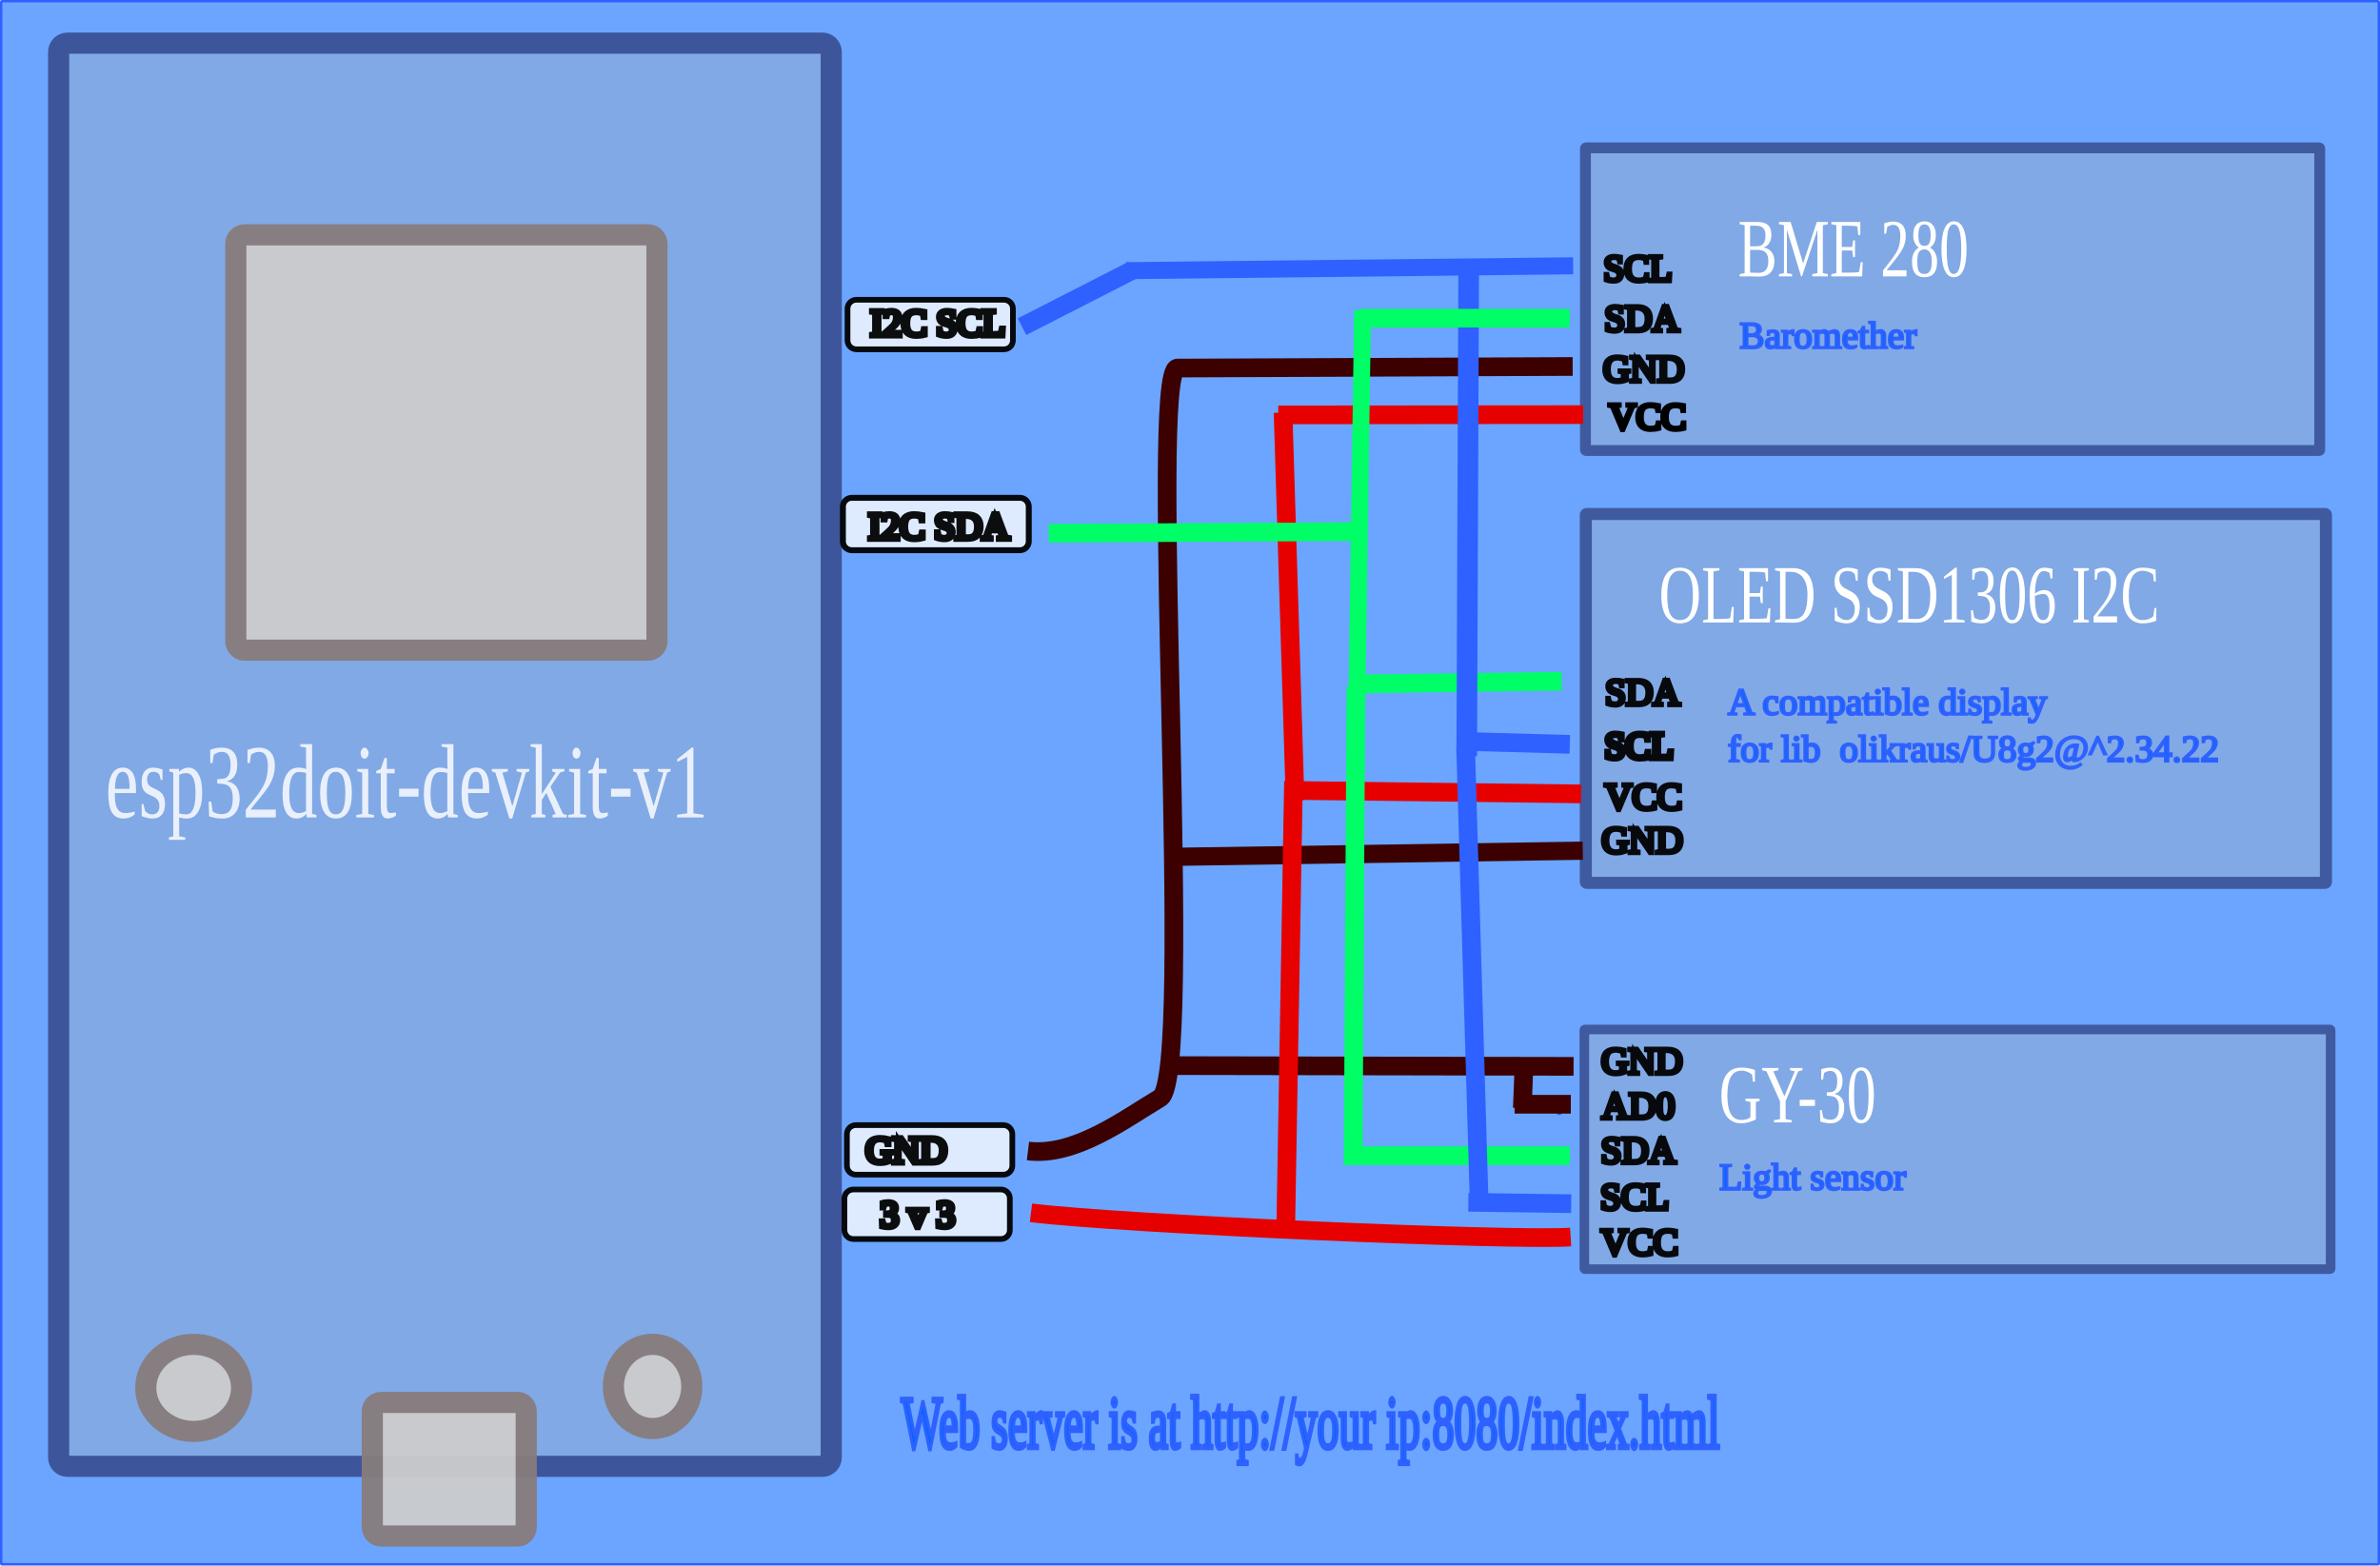
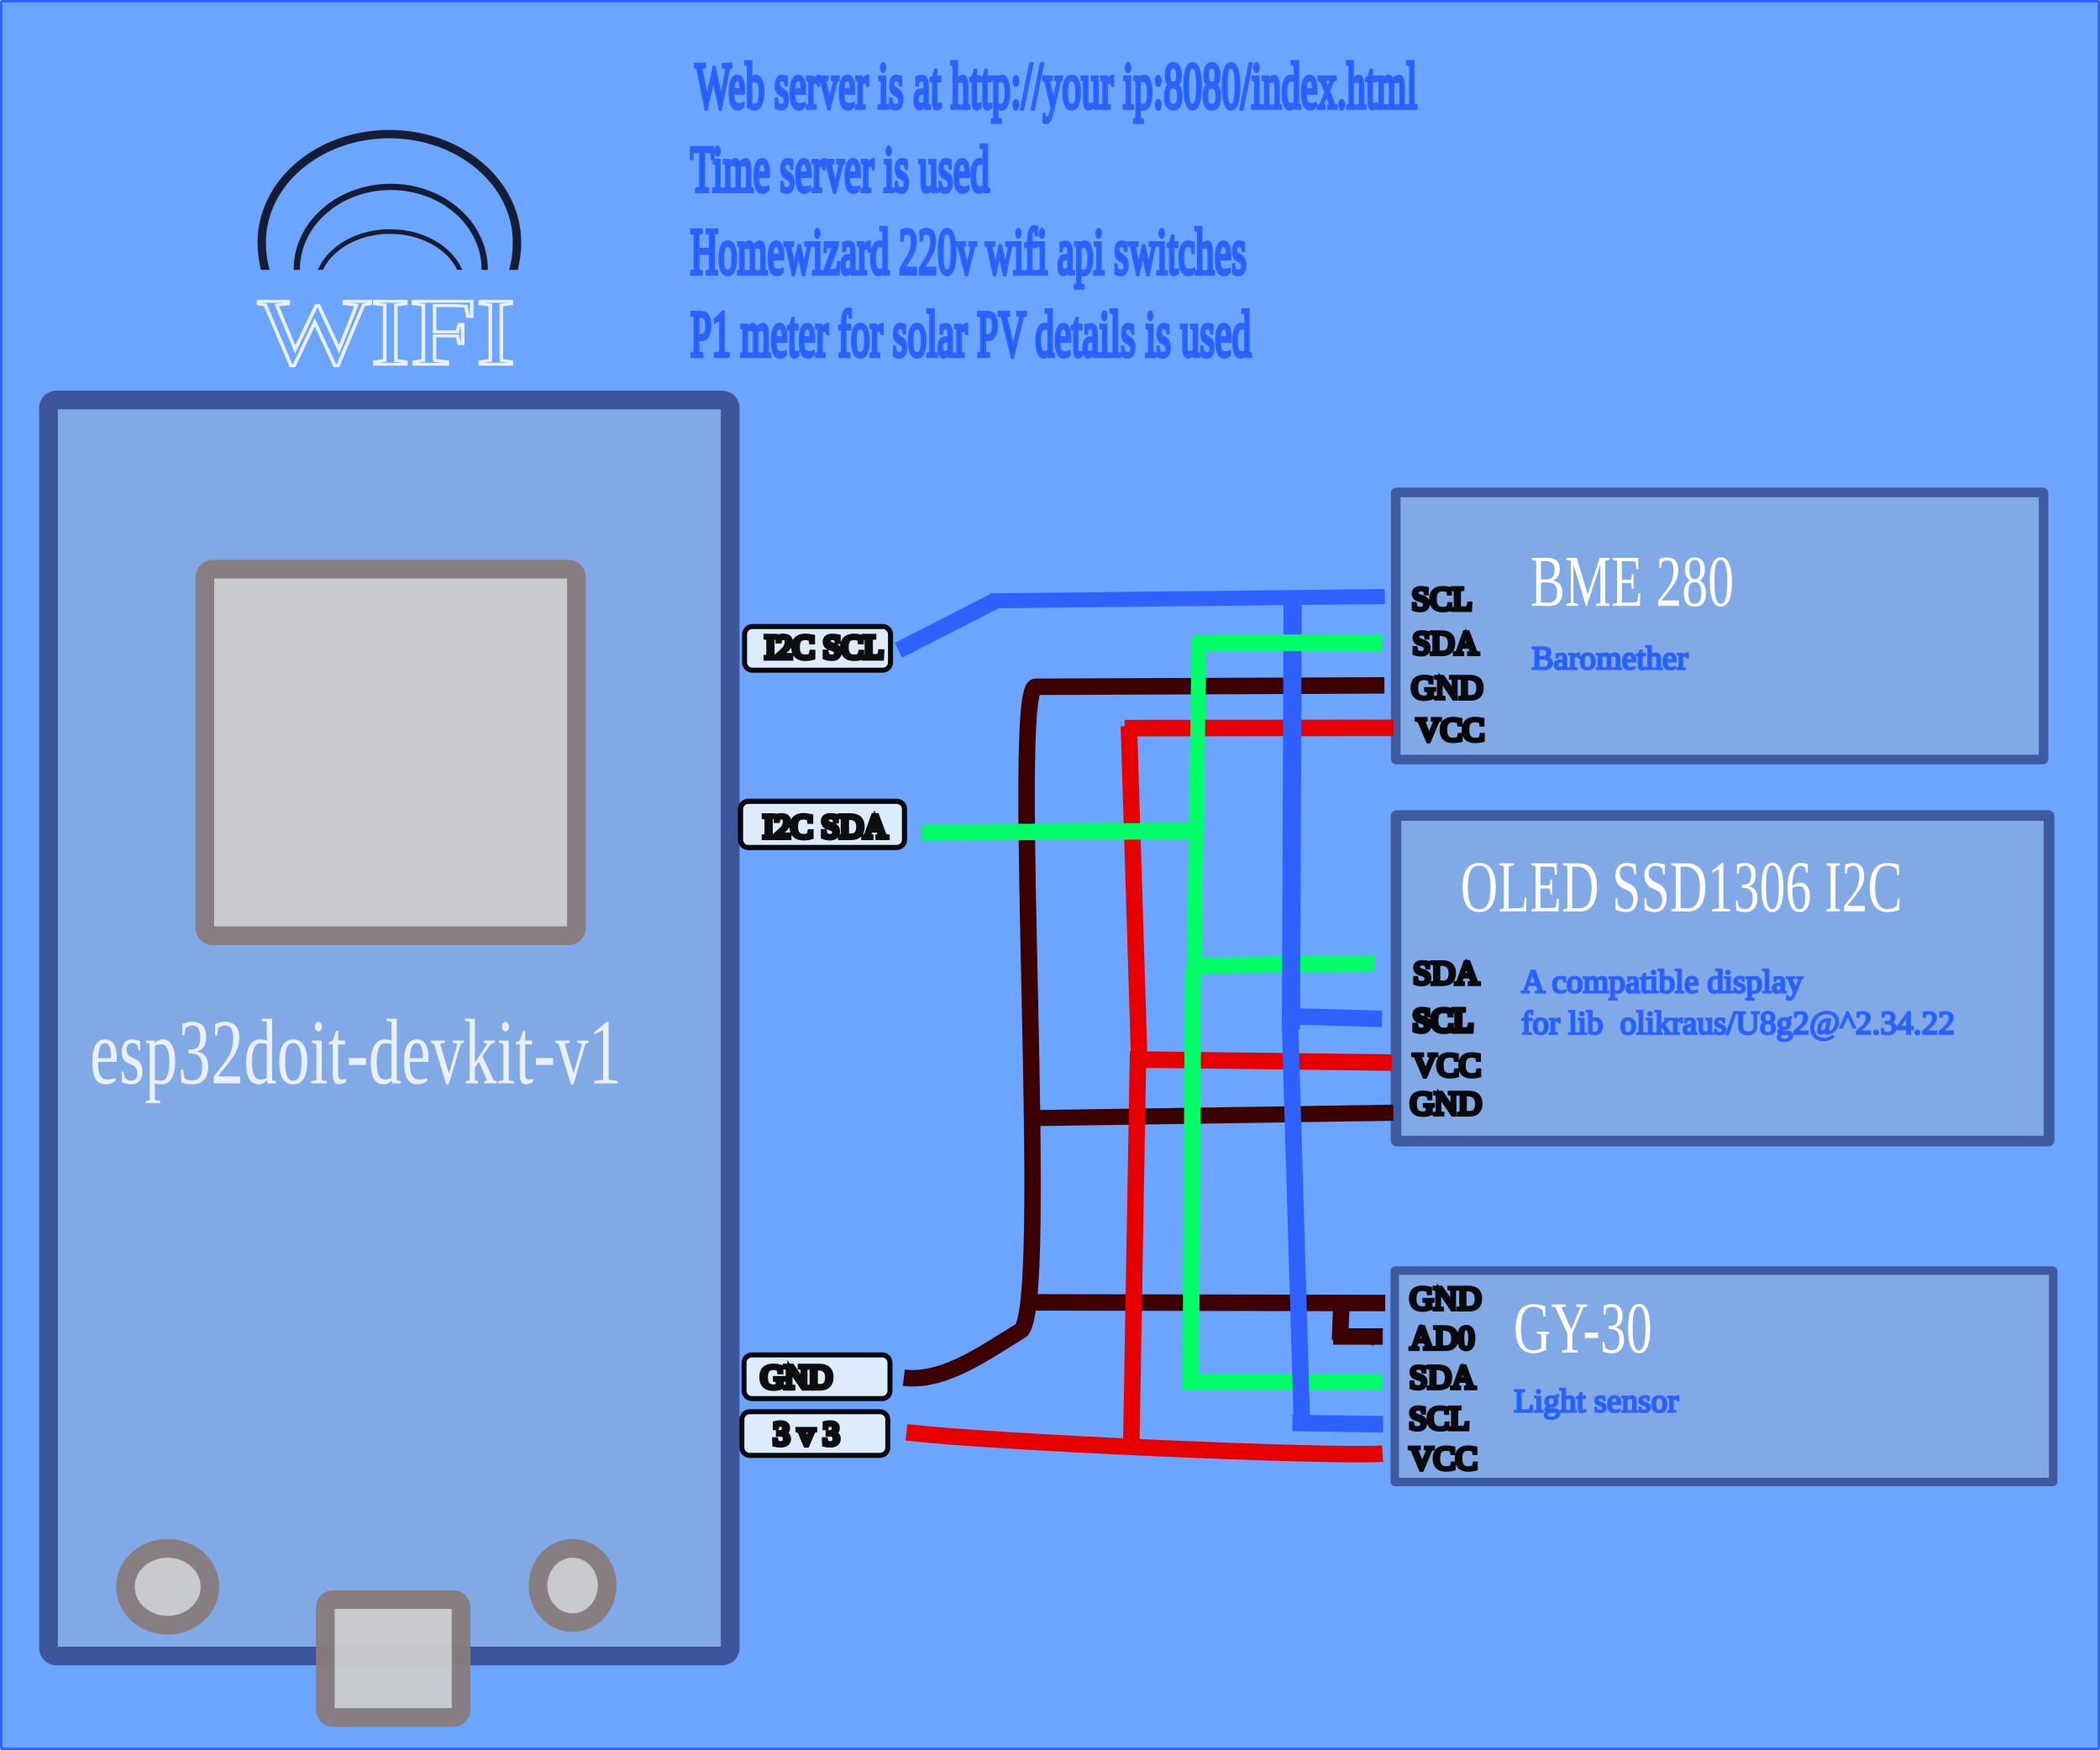
- <svg xmlns="http://www.w3.org/2000/svg" width="201.271mm" height="132.392mm" viewBox="0 0 201.271 132.392" version="1.1" id="svg1" xml:space="preserve">
+ <svg xmlns="http://www.w3.org/2000/svg" width="201.271mm" height="167.696mm" viewBox="0 0 201.271 167.696" version="1.1" id="svg1" xml:space="preserve">
  <defs id="defs1" />
-   <g id="layer1" transform="translate(-2.451069,-2.219154)">
-     <g id="g51">
-       <rect style="opacity:1;fill:#6ba5ff;fill-opacity:1;stroke:#2e61ff;stroke-width:0.2;stroke-dasharray:none;stroke-opacity:1" id="rect51" width="201.071" height="132.192" x="2.551" y="2.319" ry="0.051" />
-       <rect style="opacity:0.943;fill:#87aade;fill-opacity:0.828;stroke:#3d569b;stroke-width:0.811;stroke-dasharray:none;stroke-opacity:1" id="rect13" width="63.111" height="20.264" x="136.436" y="89.285" ry="0.041" />
-       <rect style="opacity:0.943;fill:#87aade;fill-opacity:0.828;stroke:#3a5295;stroke-width:1.79;stroke-opacity:1" id="rect1" width="65.337" height="120.357" x="7.409" y="5.868" ry="0.749" />
-       <rect style="opacity:0.943;fill:#cccccc;stroke:#877c7c;stroke-width:1.79;stroke-opacity:1" id="rect2" width="35.616" height="35.125" x="22.392" y="22.079" ry="0.749" />
-       <rect style="opacity:0.943;fill:#cccccc;stroke:#877c7c;stroke-width:1.79;stroke-opacity:1" id="rect3" width="13.018" height="11.299" x="33.936" y="120.821" ry="0.749" />
-       <ellipse style="opacity:0.943;fill:#cccccc;stroke:#877c7c;stroke-width:1.79;stroke-opacity:1" id="path3" cx="18.83" cy="119.593" rx="4.053" ry="3.684" />
-       <ellipse style="opacity:0.943;fill:#cccccc;stroke:#877c7c;stroke-width:1.79;stroke-opacity:1" id="path4" cx="57.639" cy="119.47" rx="3.316" ry="3.562" />
-       <rect style="opacity:0.943;fill:#ffffff;fill-opacity:0.828;stroke:#000000;stroke-width:0.481;stroke-dasharray:none;stroke-opacity:1" id="rect9" width="13.988" height="4.188" x="74.072" y="97.371" ry="0.753" />
-       <rect style="opacity:0.943;fill:#ffffff;fill-opacity:0.828;stroke:#000000;stroke-width:0.481;stroke-dasharray:none;stroke-opacity:1" id="rect9-0" width="13.988" height="4.188" x="74.123" y="27.571" ry="0.753" />
-       <rect style="opacity:0.943;fill:#ffffff;fill-opacity:0.828;stroke:#000000;stroke-width:0.481;stroke-dasharray:none;stroke-opacity:1" id="rect9-1" width="13.988" height="4.188" x="73.863" y="102.814" ry="0.753" />
-       <rect style="opacity:0.943;fill:#ffffff;fill-opacity:0.828;stroke:#000000;stroke-width:0.5;stroke-dasharray:none;stroke-opacity:1" id="rect8" width="15.718" height="4.429" x="73.734" y="44.32" ry="0.749" />
-       <text xml:space="preserve" style="font-size:3.175px;text-align:start;writing-mode:lr-tb;direction:ltr;text-anchor:start;opacity:0.943;fill:#ffffff;fill-opacity:0.828;stroke:#000000;stroke-width:0.5;stroke-dasharray:none;stroke-opacity:1" x="75.905" y="47.794" id="text10">
-         <tspan id="tspan10" style="stroke-width:0.5" x="75.905" y="47.794">I2C SDA</tspan>
-       </text>
-       <text xml:space="preserve" style="font-size:3.175px;text-align:start;writing-mode:lr-tb;direction:ltr;text-anchor:start;opacity:0.943;fill:#ffffff;fill-opacity:0.828;stroke:#000000;stroke-width:0.4;stroke-dasharray:none;stroke-opacity:1" x="137.915" y="96.802" id="text10-8">
-         <tspan style="stroke-width:0.4;stroke-dasharray:none" x="137.915" y="96.802" id="tspan19">AD0</tspan>
-         <tspan style="stroke-width:0.4;stroke-dasharray:none" x="137.915" y="100.771" id="tspan41" />
-       </text>
-       <text xml:space="preserve" style="font-size:3.175px;text-align:start;writing-mode:lr-tb;direction:ltr;text-anchor:start;opacity:0.943;fill:#ffffff;fill-opacity:0.828;stroke:#000000;stroke-width:0.4;stroke-dasharray:none;stroke-opacity:1" x="137.829" y="100.566" id="text10-8-4">
-         <tspan style="stroke-width:0.4;stroke-dasharray:none" x="137.829" y="100.566" id="tspan19-3">SDA</tspan>
-       </text>
-       <text xml:space="preserve" style="font-size:3.175px;text-align:start;writing-mode:lr-tb;direction:ltr;text-anchor:start;opacity:0.943;fill:#ffffff;fill-opacity:0.828;stroke:#000000;stroke-width:0.4;stroke-dasharray:none;stroke-opacity:1" x="137.783" y="104.495" id="text10-8-4-2">
-         <tspan style="stroke-width:0.4;stroke-dasharray:none" x="137.783" y="104.495" id="tspan19-3-7">SCL</tspan>
-         <tspan style="stroke-width:0.4;stroke-dasharray:none" x="137.783" y="108.464" id="tspan20" />
-       </text>
-       <text xml:space="preserve" style="font-size:3.175px;text-align:start;writing-mode:lr-tb;direction:ltr;text-anchor:start;opacity:0.943;fill:#ffffff;fill-opacity:0.828;stroke:#000000;stroke-width:0.4;stroke-dasharray:none;stroke-opacity:1" x="137.852" y="108.334" id="text10-8-4-2-9">
-         <tspan style="stroke-width:0.4;stroke-dasharray:none" x="137.852" y="108.334" id="tspan20-6">VCC</tspan>
-       </text>
-       <text xml:space="preserve" style="font-size:3.175px;text-align:start;writing-mode:lr-tb;direction:ltr;text-anchor:start;opacity:0.943;fill:#ffffff;fill-opacity:0.828;stroke:#000000;stroke-width:0.5;stroke-dasharray:none;stroke-opacity:1" x="76.863" y="105.979" id="text10-1">
-         <tspan style="stroke-width:0.5" x="76.863" y="105.979" id="tspan17">3 v 3</tspan>
-       </text>
-       <text xml:space="preserve" style="font-size:3.175px;text-align:start;writing-mode:lr-tb;direction:ltr;text-anchor:start;opacity:0.943;fill:#ffffff;fill-opacity:0.828;stroke:#000000;stroke-width:0.5;stroke-dasharray:none;stroke-opacity:1" x="76.079" y="30.599" id="text12">
-         <tspan id="tspan12" style="stroke-width:0.5" x="76.079" y="30.599">I2C SCL</tspan>
-       </text>
-       <text xml:space="preserve" style="font-size:7.516px;text-align:start;writing-mode:lr-tb;direction:ltr;text-anchor:start;opacity:1;fill:#ffffff;fill-opacity:0.828;stroke:none;stroke-width:0.583;stroke-dasharray:none;stroke-opacity:1" x="13.492" y="60.07" id="text13" transform="scale(0.8419204,1.187761)">
-         <tspan id="tspan13" style="stroke:none;stroke-width:0.583;stroke-dasharray:none" x="13.492" y="60.07">esp32doit-devkit-v1</tspan>
-       </text>
-       <rect style="opacity:0.943;fill:#87aade;fill-opacity:0.828;stroke:#3d569b;stroke-width:1.021;stroke-dasharray:none;stroke-opacity:1" id="rect14" width="62.592" height="31.195" x="136.559" y="45.687" ry="0.062" />
-       <rect style="opacity:0.943;fill:#87aade;fill-opacity:0.828;stroke:#3d569b;stroke-width:0.921;stroke-dasharray:none;stroke-opacity:1" id="rect14-5" width="62.095" height="25.595" x="136.529" y="14.723" ry="0.051" />
-       <text xml:space="preserve" style="font-size:3.175px;text-align:start;writing-mode:lr-tb;direction:ltr;text-anchor:start;opacity:1;fill:#ffffff;fill-opacity:0.828;stroke:#000000;stroke-width:0.4;stroke-dasharray:none;stroke-opacity:1" x="138.519" y="38.519" id="text10-8-4-2-9-6">
-         <tspan style="stroke-width:0.4;stroke-dasharray:none" x="138.519" y="38.519" id="tspan20-6-0">VCC</tspan>
-       </text>
-       <text xml:space="preserve" style="font-size:5.913px;text-align:start;writing-mode:lr-tb;direction:ltr;text-anchor:start;opacity:1;mix-blend-mode:normal;fill:#ffffff;fill-opacity:1;stroke:none;stroke-width:1.265;stroke-dasharray:none;stroke-opacity:1" x="175.436" y="81.849" id="text15" transform="scale(0.8425769,1.186835)">
-         <tspan id="tspan15" style="fill:#ffffff;fill-opacity:1;stroke-width:1.265" x="175.436" y="81.849">GY-30</tspan>
-         <tspan style="fill:#ffffff;fill-opacity:1;stroke-width:1.265" x="175.436" y="89.241" id="tspan16" />
-       </text>
-       <text xml:space="preserve" style="font-size:5.913px;text-align:start;writing-mode:lr-tb;direction:ltr;text-anchor:start;mix-blend-mode:normal;fill:#ffffff;fill-opacity:1;stroke:none;stroke-width:1.265;stroke-dasharray:none;stroke-opacity:1" x="169.401" y="46.228" id="text15-7" transform="scale(0.8425769,1.186835)">
-         <tspan id="tspan15-7" style="fill:#ffffff;fill-opacity:1;stroke-width:1.265" x="169.401" y="46.228">OLED SSD1306 I2C</tspan>
-         <tspan style="fill:#ffffff;fill-opacity:1;stroke-width:1.265" x="169.401" y="53.62" id="tspan16-7" />
-       </text>
-       <text xml:space="preserve" style="font-size:5.913px;text-align:start;writing-mode:lr-tb;direction:ltr;text-anchor:start;mix-blend-mode:normal;fill:#ffffff;fill-opacity:1;stroke:none;stroke-width:1.265;stroke-dasharray:none;stroke-opacity:1" x="177.345" y="21.563" id="text15-1" transform="scale(0.8425769,1.186835)">
-         <tspan id="tspan15-4" style="fill:#ffffff;fill-opacity:1;stroke-width:1.265" x="177.345" y="21.563">BME 280</tspan>
-         <tspan style="fill:#ffffff;fill-opacity:1;stroke-width:1.265" x="177.345" y="28.955" id="tspan16-6" />
-       </text>
-       <text xml:space="preserve" style="font-size:3.175px;text-align:start;writing-mode:lr-tb;direction:ltr;text-anchor:start;opacity:0.943;fill:#ffffff;fill-opacity:0.828;stroke:#000000;stroke-width:0.5;stroke-dasharray:none;stroke-opacity:1" x="75.657" y="100.547" id="text10-16">
-         <tspan id="tspan10-8" style="stroke-width:0.5" x="75.657" y="100.547">GND</tspan>
-         <tspan style="stroke-width:0.5" x="75.657" y="104.516" id="tspan18" />
-       </text>
-       <text xml:space="preserve" style="font-size:3.175px;text-align:start;writing-mode:lr-tb;direction:ltr;text-anchor:start;opacity:0.943;fill:#ffffff;fill-opacity:0.828;stroke:#000000;stroke-width:0.4;stroke-dasharray:none;stroke-opacity:1" x="137.87" y="93.017" id="text10-16-4">
-         <tspan id="tspan10-8-1" style="stroke-width:0.4;stroke-dasharray:none" x="137.87" y="93.017">GND</tspan>
-         <tspan style="stroke-width:0.4;stroke-dasharray:none" x="137.87" y="96.985" id="tspan18-1" />
-       </text>
-       <text xml:space="preserve" style="font-size:3.175px;text-align:start;writing-mode:lr-tb;direction:ltr;text-anchor:start;opacity:0.943;fill:#ffffff;fill-opacity:0.828;stroke:#000000;stroke-width:0.4;stroke-dasharray:none;stroke-opacity:1" x="137.904" y="74.335" id="text10-16-4-6">
-         <tspan id="tspan10-8-1-5" style="stroke-width:0.4;stroke-dasharray:none" x="137.904" y="74.335">GND</tspan>
-         <tspan style="stroke-width:0.4;stroke-dasharray:none" x="137.904" y="78.304" id="tspan18-1-0" />
-       </text>
-       <text xml:space="preserve" style="font-size:3.175px;text-align:start;writing-mode:lr-tb;direction:ltr;text-anchor:start;opacity:0.943;fill:#ffffff;fill-opacity:0.828;stroke:#000000;stroke-width:0.4;stroke-dasharray:none;stroke-opacity:1" x="138.022" y="34.48" id="text10-16-4-6-1">
-         <tspan id="tspan10-8-1-5-3" style="stroke-width:0.4;stroke-dasharray:none" x="138.022" y="34.48">GND</tspan>
-         <tspan style="stroke-width:0.4;stroke-dasharray:none" x="138.022" y="38.449" id="tspan18-1-0-8" />
-       </text>
-       <path style="opacity:0.414;fill:#000000;fill-opacity:1;stroke:none;stroke-width:0.679;stroke-dasharray:none;stroke-opacity:1" d="m 97.551,103.941 h 6.755" id="path22" />
-       <path style="opacity:0.414;fill:#000000;fill-opacity:1;stroke:none;stroke-width:0.679;stroke-dasharray:none;stroke-opacity:1" d="M 136.191,107.584 H 125.506" id="path23" />
-       <path style="opacity:1;fill:none;fill-opacity:1;stroke:#e60000;stroke-width:1.579;stroke-dasharray:none;stroke-opacity:1" d="m 135.277,106.834 c -5.106,0.335 -37.874,-1.096 -45.638,-2.047" id="path24" />
-       <path style="fill:none;fill-opacity:1;stroke:#3c0000;stroke-width:1.579;stroke-dasharray:none;stroke-opacity:1" d="m 89.384,99.559 c 3.945,0.483 8.08,-2.633 11.179,-4.491 3,-1.799 -1.058,-61.558 1.454,-61.722 l 33.431,-0.134" id="path24-6" />
-       <path style="opacity:1;fill:none;fill-opacity:1;stroke:#3c0000;stroke-width:1.579;stroke-dasharray:none;stroke-opacity:1" d="M 135.522,92.4 101.556,92.338" id="path25" />
-       <circle id="path27" style="fill:#000000;stroke:#3c0000;stroke-width:0.265" cx="129.096" cy="73.989" r="0.138" />
-       <path style="opacity:1;fill:none;fill-opacity:1;stroke:#3c0000;stroke-width:1.54;stroke-dasharray:none;stroke-opacity:1" d="m 101.386,74.686 34.919,-0.524" id="path28" />
-       <text xml:space="preserve" style="font-size:3.175px;text-align:start;writing-mode:lr-tb;direction:ltr;text-anchor:start;opacity:0.943;fill:#ffffff;fill-opacity:0.828;stroke:#000000;stroke-width:0.4;stroke-dasharray:none;stroke-opacity:1" x="138.18" y="70.659" id="text10-8-4-2-9-4">
-         <tspan style="stroke-width:0.4;stroke-dasharray:none" x="138.18" y="70.659" id="tspan20-6-9">VCC</tspan>
-       </text>
-       <text xml:space="preserve" style="font-size:3.175px;text-align:start;writing-mode:lr-tb;direction:ltr;text-anchor:start;opacity:0.943;fill:#ffffff;fill-opacity:0.828;stroke:#000000;stroke-width:0.5;stroke-dasharray:none;stroke-opacity:1" x="138.15" y="66.35" id="text10-8-4-2-9-4-9">
-         <tspan style="stroke-width:0.5" x="138.15" y="66.35" id="tspan20-6-9-8">SCL</tspan>
-       </text>
-       <text xml:space="preserve" style="font-size:3.175px;text-align:start;writing-mode:lr-tb;direction:ltr;text-anchor:start;opacity:0.943;fill:#ffffff;fill-opacity:0.828;stroke:#000000;stroke-width:0.4;stroke-dasharray:none;stroke-opacity:1" x="138.186" y="61.828" id="text10-8-4-2-9-4-9-3">
-         <tspan style="stroke-width:0.4;stroke-dasharray:none" x="138.186" y="61.828" id="tspan20-6-9-8-6">SDA</tspan>
-       </text>
-       <path style="opacity:1;fill:none;fill-opacity:1;stroke:#e60000;stroke-width:1.579;stroke-dasharray:none;stroke-opacity:1" d="m 111.187,105.832 0.638,-36.764 24.335,0.29" id="path29" />
-       <path style="opacity:1;fill:none;fill-opacity:1;stroke:#e60000;stroke-width:1.579;stroke-dasharray:none;stroke-opacity:1" d="m 110.956,37.109 1.018,32.792" id="path31" />
-       <path style="opacity:1;fill:none;fill-opacity:1;stroke:#e60000;stroke-width:1.579;stroke-dasharray:none;stroke-opacity:1" d="m 136.333,37.284 -25.783,0.023" id="path32" />
-       <path style="opacity:1;fill:none;fill-opacity:1;stroke:#00ff66;stroke-width:1.579;stroke-dasharray:none;stroke-opacity:1" d="M 91.143,47.311 117.638,47.179" id="path33" />
-       <path style="opacity:1;fill:none;fill-opacity:1;stroke:#00ff66;stroke-width:1.424;stroke-dasharray:none;stroke-opacity:1" d="m 117.195,61.685 0.488,-33.238" id="path34" />
-       <path style="opacity:1;fill:none;fill-opacity:1;stroke:#00ff66;stroke-width:1.579;stroke-dasharray:none;stroke-opacity:1" d="m 135.207,99.956 h -18.321 l 0.232,-39.658" id="path35" />
-       <path style="opacity:1;fill:none;fill-opacity:1;stroke:#00ff66;stroke-width:1.579;stroke-dasharray:none;stroke-opacity:1" d="m 134.511,59.834 -17.626,0.232" id="path36" />
-       <path style="opacity:1;fill:#0066ff;fill-opacity:1;stroke:#2e61ff;stroke-width:1.579;stroke-dasharray:none;stroke-opacity:1" d="m 135.323,104.014 -8.697,-0.116" id="path37" />
-       <path style="opacity:1;fill:#0066ff;fill-opacity:1;stroke:#2e61ff;stroke-width:1.579;stroke-dasharray:none;stroke-opacity:1" d="m 126.394,65.4 1.16,38.962" id="path38" />
-       <path style="opacity:1;fill:#0066ff;fill-opacity:1;stroke:#2e61ff;stroke-width:1.743;stroke-dasharray:none;stroke-opacity:1" d="m 126.654,24.813 -0.163,41.359" id="path39" />
-       <path style="opacity:1;fill:#0066ff;fill-opacity:1;stroke:#2e61ff;stroke-width:1.439;stroke-dasharray:none;stroke-opacity:1" d="M 97.676,25.11 135.487,24.697" id="path40" />
-       <path style="opacity:1;fill:#0066ff;fill-opacity:1;stroke:#2e61ff;stroke-width:1.579;stroke-dasharray:none;stroke-opacity:1" d="m 126.858,64.936 8.349,0.232" id="path41" />
-       <text xml:space="preserve" style="font-size:3.175px;text-align:start;writing-mode:lr-tb;direction:ltr;text-anchor:start;opacity:0.943;fill:#ffffff;fill-opacity:0.828;stroke:#000000;stroke-width:0.4;stroke-dasharray:none;stroke-opacity:1" x="138.047" y="25.981" id="text10-8-4-2-2">
-         <tspan style="stroke-width:0.4;stroke-dasharray:none" x="138.047" y="25.981" id="tspan19-3-7-6">SCL</tspan>
-         <tspan style="stroke-width:0.4;stroke-dasharray:none" x="138.047" y="29.95" id="tspan20-0" />
-       </text>
-       <circle id="path42" style="fill:#0066ff;stroke:#2e61ff;stroke-width:0.265" cx="134.307" cy="96.261" r="0.13" />
-       <path style="opacity:1;fill:#0066ff;fill-opacity:1;stroke:#3c0000;stroke-width:1.579;stroke-dasharray:none;stroke-opacity:1" d="m 135.291,95.606 h -4.756" id="path44" />
-       <path style="opacity:1;fill:#0066ff;fill-opacity:1;stroke:#3c0000;stroke-width:1.579;stroke-dasharray:none;stroke-opacity:1" d="m 131.355,91.67 -0.164,4.264" id="path45" />
-       <path style="opacity:1;fill:#0066ff;fill-opacity:1;stroke:#00ff66;stroke-width:1.579;stroke-dasharray:none;stroke-opacity:1" d="M 117.54,29.126 H 135.195" id="path46" />
-       <text xml:space="preserve" style="font-size:3.175px;text-align:start;writing-mode:lr-tb;direction:ltr;text-anchor:start;opacity:0.943;fill:#ffffff;fill-opacity:0.828;stroke:#000000;stroke-width:0.4;stroke-dasharray:none;stroke-opacity:1" x="138.122" y="30.215" id="text10-8-4-5">
-         <tspan style="stroke-width:0.4;stroke-dasharray:none" x="138.122" y="30.215" id="tspan19-3-4">SDA</tspan>
-       </text>
-       <path style="opacity:1;fill:#0066ff;fill-opacity:1;stroke:#2e61ff;stroke-width:1.579;stroke-dasharray:none;stroke-opacity:1" d="m 88.882,29.846 9.327,-4.769" id="path47" />
-       <text xml:space="preserve" style="font-size:3.175px;text-align:start;writing-mode:lr-tb;direction:ltr;text-anchor:start;opacity:1;fill:#0066ff;fill-opacity:1;stroke:#2e61ff;stroke-width:0.2;stroke-dasharray:none;stroke-opacity:1" x="149.558" y="31.65" id="text47">
-         <tspan id="tspan47" style="stroke-width:0.2;stroke-dasharray:none" x="149.558" y="31.65">Baromether</tspan>
-       </text>
-       <text xml:space="preserve" style="font-size:3.175px;text-align:start;writing-mode:lr-tb;direction:ltr;text-anchor:start;fill:#0066ff;fill-opacity:1;stroke:#2e61ff;stroke-width:0.2;stroke-dasharray:none;stroke-opacity:1" x="147.854" y="102.826" id="text47-9">
-         <tspan id="tspan47-8" style="stroke-width:0.2;stroke-dasharray:none" x="147.854" y="102.826">Light sensor</tspan>
-       </text>
-       <text xml:space="preserve" style="font-size:3.175px;text-align:start;writing-mode:lr-tb;direction:ltr;text-anchor:start;opacity:1;fill:#0066ff;fill-opacity:1;stroke:#2e61ff;stroke-width:0.2;stroke-dasharray:none;stroke-opacity:1" x="148.574" y="62.644" id="text48">
-         <tspan style="stroke-width:0.2" x="148.574" y="62.644" id="tspan49">A compatible display </tspan>
-         <tspan style="stroke-width:0.2" x="148.574" y="66.613" id="tspan50">for lib  olikraus/U8g2@^2.34.22</tspan>
-       </text>
-       <text xml:space="preserve" style="font-size:4.829px;text-align:start;writing-mode:lr-tb;direction:ltr;text-anchor:start;opacity:1;fill:#0066ff;fill-opacity:1;stroke:#2e61ff;stroke-width:0.304;stroke-dasharray:none;stroke-opacity:1" x="102.913" y="95.288" id="text51" transform="scale(0.7643819,1.308247)">
-         <tspan id="tspan51" style="stroke-width:0.304" x="102.913" y="95.288">Web server is at http://your ip:8080/index.html</tspan>
-       </text>
-     </g>
-   </g>
+   <rect style="fill:#6ba5ff;fill-opacity:1;stroke:#2e61ff;stroke-width:0.225;stroke-dasharray:none;stroke-opacity:1" id="rect51" width="201.046" height="167.471" x="0.113" y="0.113" ry="0.064" />
+   <rect style="opacity:0.943;fill:#87aade;fill-opacity:0.828;stroke:#3d569b;stroke-width:0.811;stroke-dasharray:none;stroke-opacity:1" id="rect13" width="63.111" height="20.264" x="133.675" y="121.751" ry="0.041" />
+   <rect style="opacity:0.943;fill:#87aade;fill-opacity:0.828;stroke:#3a5295;stroke-width:1.79;stroke-opacity:1" id="rect1" width="65.337" height="120.357" x="4.648" y="38.334" ry="0.749" />
+   <rect style="opacity:0.943;fill:#cccccc;stroke:#877c7c;stroke-width:1.79;stroke-opacity:1" id="rect2" width="35.616" height="35.125" x="19.631" y="54.545" ry="0.749" />
+   <rect style="opacity:0.943;fill:#cccccc;stroke:#877c7c;stroke-width:1.79;stroke-opacity:1" id="rect3" width="13.018" height="11.299" x="31.176" y="153.287" ry="0.749" />
+   <ellipse style="opacity:0.943;fill:#cccccc;stroke:#877c7c;stroke-width:1.79;stroke-opacity:1" id="path3" cx="16.07" cy="152.059" rx="4.053" ry="3.684" />
+   <ellipse style="opacity:0.943;fill:#cccccc;stroke:#877c7c;stroke-width:1.79;stroke-opacity:1" id="path4" cx="54.879" cy="151.936" rx="3.316" ry="3.562" />
+   <rect style="opacity:0.943;fill:#ffffff;fill-opacity:0.828;stroke:#000000;stroke-width:0.481;stroke-dasharray:none;stroke-opacity:1" id="rect9" width="13.988" height="4.188" x="71.311" y="129.837" ry="0.753" />
+   <rect style="opacity:0.943;fill:#ffffff;fill-opacity:0.828;stroke:#000000;stroke-width:0.481;stroke-dasharray:none;stroke-opacity:1" id="rect9-0" width="13.988" height="4.188" x="71.362" y="60.037" ry="0.753" />
+   <rect style="opacity:0.943;fill:#ffffff;fill-opacity:0.828;stroke:#000000;stroke-width:0.481;stroke-dasharray:none;stroke-opacity:1" id="rect9-1" width="13.988" height="4.188" x="71.103" y="135.28" ry="0.753" />
+   <rect style="opacity:0.943;fill:#ffffff;fill-opacity:0.828;stroke:#000000;stroke-width:0.5;stroke-dasharray:none;stroke-opacity:1" id="rect8" width="15.718" height="4.429" x="70.973" y="76.786" ry="0.749" />
+   <text xml:space="preserve" style="font-size:3.175px;text-align:start;writing-mode:lr-tb;direction:ltr;text-anchor:start;opacity:0.943;fill:#ffffff;fill-opacity:0.828;stroke:#000000;stroke-width:0.5;stroke-dasharray:none;stroke-opacity:1" x="73.144" y="80.26" id="text10">
+     <tspan id="tspan10" style="stroke-width:0.5" x="73.144" y="80.26">I2C SDA</tspan>
+   </text>
+   <text xml:space="preserve" style="font-size:3.175px;text-align:start;writing-mode:lr-tb;direction:ltr;text-anchor:start;opacity:0.943;fill:#ffffff;fill-opacity:0.828;stroke:#000000;stroke-width:0.4;stroke-dasharray:none;stroke-opacity:1" x="135.154" y="129.268" id="text10-8">
+     <tspan style="stroke-width:0.4;stroke-dasharray:none" x="135.154" y="129.268" id="tspan19">AD0</tspan>
+     <tspan style="stroke-width:0.4;stroke-dasharray:none" x="135.154" y="133.237" id="tspan41" />
+   </text>
+   <text xml:space="preserve" style="font-size:3.175px;text-align:start;writing-mode:lr-tb;direction:ltr;text-anchor:start;opacity:0.943;fill:#ffffff;fill-opacity:0.828;stroke:#000000;stroke-width:0.4;stroke-dasharray:none;stroke-opacity:1" x="135.068" y="133.032" id="text10-8-4">
+     <tspan style="stroke-width:0.4;stroke-dasharray:none" x="135.068" y="133.032" id="tspan19-3">SDA</tspan>
+   </text>
+   <text xml:space="preserve" style="font-size:3.175px;text-align:start;writing-mode:lr-tb;direction:ltr;text-anchor:start;opacity:0.943;fill:#ffffff;fill-opacity:0.828;stroke:#000000;stroke-width:0.4;stroke-dasharray:none;stroke-opacity:1" x="135.022" y="136.961" id="text10-8-4-2">
+     <tspan style="stroke-width:0.4;stroke-dasharray:none" x="135.022" y="136.961" id="tspan19-3-7">SCL</tspan>
+     <tspan style="stroke-width:0.4;stroke-dasharray:none" x="135.022" y="140.93" id="tspan20" />
+   </text>
+   <text xml:space="preserve" style="font-size:3.175px;text-align:start;writing-mode:lr-tb;direction:ltr;text-anchor:start;opacity:0.943;fill:#ffffff;fill-opacity:0.828;stroke:#000000;stroke-width:0.4;stroke-dasharray:none;stroke-opacity:1" x="135.091" y="140.8" id="text10-8-4-2-9">
+     <tspan style="stroke-width:0.4;stroke-dasharray:none" x="135.091" y="140.8" id="tspan20-6">VCC</tspan>
+   </text>
+   <text xml:space="preserve" style="font-size:3.175px;text-align:start;writing-mode:lr-tb;direction:ltr;text-anchor:start;opacity:0.943;fill:#ffffff;fill-opacity:0.828;stroke:#000000;stroke-width:0.5;stroke-dasharray:none;stroke-opacity:1" x="74.103" y="138.444" id="text10-1">
+     <tspan style="stroke-width:0.5" x="74.103" y="138.444" id="tspan17">3 v 3</tspan>
+   </text>
+   <text xml:space="preserve" style="font-size:3.175px;text-align:start;writing-mode:lr-tb;direction:ltr;text-anchor:start;opacity:0.943;fill:#ffffff;fill-opacity:0.828;stroke:#000000;stroke-width:0.5;stroke-dasharray:none;stroke-opacity:1" x="73.318" y="63.065" id="text12">
+     <tspan id="tspan12" style="stroke-width:0.5" x="73.318" y="63.065">I2C SCL</tspan>
+   </text>
+   <text xml:space="preserve" style="font-size:7.516px;text-align:start;writing-mode:lr-tb;direction:ltr;text-anchor:start;fill:#ffffff;fill-opacity:0.828;stroke:none;stroke-width:0.583;stroke-dasharray:none;stroke-opacity:1" x="10.213" y="87.404" id="text13" transform="scale(0.8419204,1.187761)">
+     <tspan id="tspan13" style="stroke:none;stroke-width:0.583;stroke-dasharray:none" x="10.213" y="87.404">esp32doit-devkit-v1</tspan>
+   </text>
+   <rect style="opacity:0.943;fill:#87aade;fill-opacity:0.828;stroke:#3d569b;stroke-width:1.021;stroke-dasharray:none;stroke-opacity:1" id="rect14" width="62.592" height="31.195" x="133.798" y="78.152" ry="0.062" />
+   <rect style="opacity:0.943;fill:#87aade;fill-opacity:0.828;stroke:#3d569b;stroke-width:0.921;stroke-dasharray:none;stroke-opacity:1" id="rect14-5" width="62.095" height="25.595" x="133.769" y="47.189" ry="0.051" />
+   <text xml:space="preserve" style="font-size:3.175px;text-align:start;writing-mode:lr-tb;direction:ltr;text-anchor:start;fill:#ffffff;fill-opacity:0.828;stroke:#000000;stroke-width:0.4;stroke-dasharray:none;stroke-opacity:1" x="135.759" y="70.985" id="text10-8-4-2-9-6">
+     <tspan style="stroke-width:0.4;stroke-dasharray:none" x="135.759" y="70.985" id="tspan20-6-0">VCC</tspan>
+   </text>
+   <text xml:space="preserve" style="font-size:5.913px;text-align:start;writing-mode:lr-tb;direction:ltr;text-anchor:start;mix-blend-mode:normal;fill:#ffffff;fill-opacity:1;stroke:none;stroke-width:1.265;stroke-dasharray:none;stroke-opacity:1" x="172.16" y="109.204" id="text15" transform="scale(0.8425769,1.186835)">
+     <tspan id="tspan15" style="fill:#ffffff;fill-opacity:1;stroke-width:1.265" x="172.16" y="109.204">GY-30</tspan>
+     <tspan style="fill:#ffffff;fill-opacity:1;stroke-width:1.265" x="172.16" y="116.596" id="tspan16" />
+   </text>
+   <text xml:space="preserve" style="font-size:5.913px;text-align:start;writing-mode:lr-tb;direction:ltr;text-anchor:start;mix-blend-mode:normal;fill:#ffffff;fill-opacity:1;stroke:none;stroke-width:1.265;stroke-dasharray:none;stroke-opacity:1" x="166.125" y="73.583" id="text15-7" transform="scale(0.8425769,1.186835)">
+     <tspan id="tspan15-7" style="fill:#ffffff;fill-opacity:1;stroke-width:1.265" x="166.125" y="73.583">OLED SSD1306 I2C</tspan>
+     <tspan style="fill:#ffffff;fill-opacity:1;stroke-width:1.265" x="166.125" y="80.975" id="tspan16-7" />
+   </text>
+   <text xml:space="preserve" style="font-size:5.913px;text-align:start;writing-mode:lr-tb;direction:ltr;text-anchor:start;mix-blend-mode:normal;fill:#ffffff;fill-opacity:1;stroke:none;stroke-width:1.265;stroke-dasharray:none;stroke-opacity:1" x="174.068" y="48.918" id="text15-1" transform="scale(0.8425769,1.186835)">
+     <tspan id="tspan15-4" style="fill:#ffffff;fill-opacity:1;stroke-width:1.265" x="174.068" y="48.918">BME 280</tspan>
+     <tspan style="fill:#ffffff;fill-opacity:1;stroke-width:1.265" x="174.068" y="56.31" id="tspan16-6" />
+   </text>
+   <text xml:space="preserve" style="font-size:3.175px;text-align:start;writing-mode:lr-tb;direction:ltr;text-anchor:start;opacity:0.943;fill:#ffffff;fill-opacity:0.828;stroke:#000000;stroke-width:0.5;stroke-dasharray:none;stroke-opacity:1" x="72.897" y="133.013" id="text10-16">
+     <tspan id="tspan10-8" style="stroke-width:0.5" x="72.897" y="133.013">GND</tspan>
+     <tspan style="stroke-width:0.5" x="72.897" y="136.982" id="tspan18" />
+   </text>
+   <text xml:space="preserve" style="font-size:3.175px;text-align:start;writing-mode:lr-tb;direction:ltr;text-anchor:start;opacity:0.943;fill:#ffffff;fill-opacity:0.828;stroke:#000000;stroke-width:0.4;stroke-dasharray:none;stroke-opacity:1" x="135.11" y="125.483" id="text10-16-4">
+     <tspan id="tspan10-8-1" style="stroke-width:0.4;stroke-dasharray:none" x="135.11" y="125.483">GND</tspan>
+     <tspan style="stroke-width:0.4;stroke-dasharray:none" x="135.11" y="129.451" id="tspan18-1" />
+   </text>
+   <text xml:space="preserve" style="font-size:3.175px;text-align:start;writing-mode:lr-tb;direction:ltr;text-anchor:start;opacity:0.943;fill:#ffffff;fill-opacity:0.828;stroke:#000000;stroke-width:0.4;stroke-dasharray:none;stroke-opacity:1" x="135.143" y="106.801" id="text10-16-4-6">
+     <tspan id="tspan10-8-1-5" style="stroke-width:0.4;stroke-dasharray:none" x="135.143" y="106.801">GND</tspan>
+     <tspan style="stroke-width:0.4;stroke-dasharray:none" x="135.143" y="110.77" id="tspan18-1-0" />
+   </text>
+   <text xml:space="preserve" style="font-size:3.175px;text-align:start;writing-mode:lr-tb;direction:ltr;text-anchor:start;opacity:0.943;fill:#ffffff;fill-opacity:0.828;stroke:#000000;stroke-width:0.4;stroke-dasharray:none;stroke-opacity:1" x="135.261" y="66.946" id="text10-16-4-6-1">
+     <tspan id="tspan10-8-1-5-3" style="stroke-width:0.4;stroke-dasharray:none" x="135.261" y="66.946">GND</tspan>
+     <tspan style="stroke-width:0.4;stroke-dasharray:none" x="135.261" y="70.915" id="tspan18-1-0-8" />
+   </text>
+   <path style="opacity:0.414;fill:#000000;fill-opacity:1;stroke:none;stroke-width:0.679;stroke-dasharray:none;stroke-opacity:1" d="m 94.791,136.407 h 6.755" id="path22" />
+   <path style="opacity:0.414;fill:#000000;fill-opacity:1;stroke:none;stroke-width:0.679;stroke-dasharray:none;stroke-opacity:1" d="M 133.43,140.05 H 122.745" id="path23" />
+   <path style="fill:none;fill-opacity:1;stroke:#e60000;stroke-width:1.579;stroke-dasharray:none;stroke-opacity:1" d="M 132.516,139.3 C 127.41,139.634 94.642,138.204 86.878,137.253" id="path24" />
+   <path style="fill:none;fill-opacity:1;stroke:#3c0000;stroke-width:1.579;stroke-dasharray:none;stroke-opacity:1" d="m 86.624,132.025 c 3.945,0.483 8.08,-2.633 11.179,-4.491 3,-1.799 -1.058,-61.558 1.454,-61.722 l 33.431,-0.134" id="path24-6" />
+   <path style="fill:none;fill-opacity:1;stroke:#3c0000;stroke-width:1.579;stroke-dasharray:none;stroke-opacity:1" d="m 132.761,124.866 -33.966,-0.062" id="path25" />
+   <circle id="path27" style="fill:#000000;stroke:#3c0000;stroke-width:0.265" cx="126.335" cy="106.455" r="0.138" />
+   <path style="fill:none;fill-opacity:1;stroke:#3c0000;stroke-width:1.54;stroke-dasharray:none;stroke-opacity:1" d="m 98.625,107.152 34.919,-0.524" id="path28" />
+   <text xml:space="preserve" style="font-size:3.175px;text-align:start;writing-mode:lr-tb;direction:ltr;text-anchor:start;opacity:0.943;fill:#ffffff;fill-opacity:0.828;stroke:#000000;stroke-width:0.4;stroke-dasharray:none;stroke-opacity:1" x="135.419" y="103.125" id="text10-8-4-2-9-4">
+     <tspan style="stroke-width:0.4;stroke-dasharray:none" x="135.419" y="103.125" id="tspan20-6-9">VCC</tspan>
+   </text>
+   <text xml:space="preserve" style="font-size:3.175px;text-align:start;writing-mode:lr-tb;direction:ltr;text-anchor:start;opacity:0.943;fill:#ffffff;fill-opacity:0.828;stroke:#000000;stroke-width:0.5;stroke-dasharray:none;stroke-opacity:1" x="135.39" y="98.816" id="text10-8-4-2-9-4-9">
+     <tspan style="stroke-width:0.5" x="135.39" y="98.816" id="tspan20-6-9-8">SCL</tspan>
+   </text>
+   <text xml:space="preserve" style="font-size:3.175px;text-align:start;writing-mode:lr-tb;direction:ltr;text-anchor:start;opacity:0.943;fill:#ffffff;fill-opacity:0.828;stroke:#000000;stroke-width:0.4;stroke-dasharray:none;stroke-opacity:1" x="135.426" y="94.294" id="text10-8-4-2-9-4-9-3">
+     <tspan style="stroke-width:0.4;stroke-dasharray:none" x="135.426" y="94.294" id="tspan20-6-9-8-6">SDA</tspan>
+   </text>
+   <path style="fill:none;fill-opacity:1;stroke:#e60000;stroke-width:1.579;stroke-dasharray:none;stroke-opacity:1" d="m 108.426,138.298 0.638,-36.764 24.335,0.29" id="path29" />
+   <path style="fill:none;fill-opacity:1;stroke:#e60000;stroke-width:1.579;stroke-dasharray:none;stroke-opacity:1" d="m 108.196,69.575 1.018,32.792" id="path31" />
+   <path style="fill:none;fill-opacity:1;stroke:#e60000;stroke-width:1.579;stroke-dasharray:none;stroke-opacity:1" d="m 133.573,69.75 -25.783,0.023" id="path32" />
+   <path style="fill:none;fill-opacity:1;stroke:#00ff66;stroke-width:1.579;stroke-dasharray:none;stroke-opacity:1" d="M 88.382,79.777 114.877,79.645" id="path33" />
+   <path style="fill:none;fill-opacity:1;stroke:#00ff66;stroke-width:1.424;stroke-dasharray:none;stroke-opacity:1" d="m 114.434,94.151 0.488,-33.238" id="path34" />
+   <path style="fill:none;fill-opacity:1;stroke:#00ff66;stroke-width:1.579;stroke-dasharray:none;stroke-opacity:1" d="M 132.446,132.421 H 114.125 L 114.356,92.764" id="path35" />
+   <path style="fill:none;fill-opacity:1;stroke:#00ff66;stroke-width:1.579;stroke-dasharray:none;stroke-opacity:1" d="m 131.75,92.3 -17.626,0.232" id="path36" />
+   <path style="fill:#0066ff;fill-opacity:1;stroke:#2e61ff;stroke-width:1.579;stroke-dasharray:none;stroke-opacity:1" d="m 132.562,136.48 -8.697,-0.116" id="path37" />
+   <path style="fill:#0066ff;fill-opacity:1;stroke:#2e61ff;stroke-width:1.579;stroke-dasharray:none;stroke-opacity:1" d="m 123.633,97.866 1.16,38.962" id="path38" />
+   <path style="fill:#0066ff;fill-opacity:1;stroke:#2e61ff;stroke-width:1.743;stroke-dasharray:none;stroke-opacity:1" d="m 123.894,57.279 -0.163,41.359" id="path39" />
+   <path style="fill:#0066ff;fill-opacity:1;stroke:#2e61ff;stroke-width:1.439;stroke-dasharray:none;stroke-opacity:1" d="m 94.915,57.576 37.811,-0.413" id="path40" />
+   <path style="fill:#0066ff;fill-opacity:1;stroke:#2e61ff;stroke-width:1.579;stroke-dasharray:none;stroke-opacity:1" d="m 124.097,97.402 8.349,0.232" id="path41" />
+   <text xml:space="preserve" style="font-size:3.175px;text-align:start;writing-mode:lr-tb;direction:ltr;text-anchor:start;opacity:0.943;fill:#ffffff;fill-opacity:0.828;stroke:#000000;stroke-width:0.4;stroke-dasharray:none;stroke-opacity:1" x="135.287" y="58.447" id="text10-8-4-2-2">
+     <tspan style="stroke-width:0.4;stroke-dasharray:none" x="135.287" y="58.447" id="tspan19-3-7-6">SCL</tspan>
+     <tspan style="stroke-width:0.4;stroke-dasharray:none" x="135.287" y="62.416" id="tspan20-0" />
+   </text>
+   <circle id="path42" style="fill:#0066ff;stroke:#2e61ff;stroke-width:0.265" cx="131.546" cy="128.727" r="0.13" />
+   <path style="fill:#0066ff;fill-opacity:1;stroke:#3c0000;stroke-width:1.579;stroke-dasharray:none;stroke-opacity:1" d="m 132.53,128.071 h -4.756" id="path44" />
+   <path style="fill:#0066ff;fill-opacity:1;stroke:#3c0000;stroke-width:1.579;stroke-dasharray:none;stroke-opacity:1" d="m 128.594,124.136 -0.164,4.264" id="path45" />
+   <path style="fill:#0066ff;fill-opacity:1;stroke:#00ff66;stroke-width:1.579;stroke-dasharray:none;stroke-opacity:1" d="m 114.78,61.591 h 17.655" id="path46" />
+   <text xml:space="preserve" style="font-size:3.175px;text-align:start;writing-mode:lr-tb;direction:ltr;text-anchor:start;opacity:0.943;fill:#ffffff;fill-opacity:0.828;stroke:#000000;stroke-width:0.4;stroke-dasharray:none;stroke-opacity:1" x="135.361" y="62.681" id="text10-8-4-5">
+     <tspan style="stroke-width:0.4;stroke-dasharray:none" x="135.361" y="62.681" id="tspan19-3-4">SDA</tspan>
+   </text>
+   <path style="fill:#0066ff;fill-opacity:1;stroke:#2e61ff;stroke-width:1.579;stroke-dasharray:none;stroke-opacity:1" d="m 86.121,62.312 9.327,-4.769" id="path47" />
+   <text xml:space="preserve" style="font-size:3.175px;text-align:start;writing-mode:lr-tb;direction:ltr;text-anchor:start;fill:#0066ff;fill-opacity:1;stroke:#2e61ff;stroke-width:0.2;stroke-dasharray:none;stroke-opacity:1" x="146.797" y="64.116" id="text47">
+     <tspan id="tspan47" style="stroke-width:0.2;stroke-dasharray:none" x="146.797" y="64.116">Baromether</tspan>
+   </text>
+   <text xml:space="preserve" style="font-size:3.175px;text-align:start;writing-mode:lr-tb;direction:ltr;text-anchor:start;fill:#0066ff;fill-opacity:1;stroke:#2e61ff;stroke-width:0.2;stroke-dasharray:none;stroke-opacity:1" x="145.093" y="135.291" id="text47-9">
+     <tspan id="tspan47-8" style="stroke-width:0.2;stroke-dasharray:none" x="145.093" y="135.291">Light sensor</tspan>
+   </text>
+   <text xml:space="preserve" style="font-size:3.175px;text-align:start;writing-mode:lr-tb;direction:ltr;text-anchor:start;fill:#0066ff;fill-opacity:1;stroke:#2e61ff;stroke-width:0.2;stroke-dasharray:none;stroke-opacity:1" x="145.813" y="95.11" id="text48">
+     <tspan style="stroke-width:0.2" x="145.813" y="95.11" id="tspan49">A compatible display </tspan>
+     <tspan style="stroke-width:0.2" x="145.813" y="99.078" id="tspan50">for lib  olikraus/U8g2@^2.34.22</tspan>
+   </text>
+   <text xml:space="preserve" style="font-size:4.829px;text-align:start;writing-mode:lr-tb;direction:ltr;text-anchor:start;fill:#0066ff;fill-opacity:1;stroke:#2e61ff;stroke-width:0.304;stroke-dasharray:none;stroke-opacity:1" x="87.147" y="7.899" id="text51" transform="scale(0.7643819,1.308247)">
+     <tspan id="tspan51" style="stroke-width:0.304" x="87.147" y="7.899">Web server is at http://your ip:8080/index.html</tspan>
+   </text>
+   <text xml:space="preserve" style="font-size:4.829px;text-align:start;writing-mode:lr-tb;direction:ltr;text-anchor:start;fill:#0066ff;fill-opacity:1;stroke:#2e61ff;stroke-width:0.304;stroke-dasharray:none;stroke-opacity:1" x="86.559" y="14.001" id="text51-5" transform="scale(0.7643819,1.308247)">
+     <tspan id="tspan5" x="86.559" y="14.001">
+       <tspan id="tspan51-0" style="stroke-width:0.304" x="86.559" y="14.001">Time server is used</tspan>
+     </tspan>
+     <tspan id="tspan6" x="86.559" y="20.037">Homewizard 220v wifi api switches</tspan>
+     <tspan x="86.559" y="26.074" id="tspan7">P1 meter for solar PV details is used</tspan>
+   </text>
+   <path id="path1" style="fill:#6ba5ff;stroke:#151d35;stroke-width:0.8;stroke-dasharray:none;stroke-opacity:1" d="m 49.55,23.227 c 2e-6,13.566 -24.465,13.566 -24.465,0 0,-5.73 5.477,-10.375 12.233,-10.375 6.756,0 12.233,4.645 12.233,10.375 z" />
+   <path id="path1-6" style="fill:#6ba5ff;stroke:#151d35;stroke-width:0.599;stroke-dasharray:none;stroke-opacity:1" d="m 46.454,25.807 c 2e-6,10.325 -18.008,10.325 -18.008,0 0,-4.361 4.031,-7.896 9.004,-7.896 4.973,0 9.004,3.535 9.004,7.896 z" />
+   <path id="path1-6-8" style="fill:#6ba5ff;stroke:#151d35;stroke-width:0.442;stroke-dasharray:none;stroke-opacity:1" d="m 44.453,27.663 c 2e-6,7.158 -14.139,7.158 -14.139,0 0,-3.023 3.165,-5.474 7.07,-5.474 3.904,0 7.07,2.451 7.07,5.474 z" />
+   <rect style="fill:#6ba5ff;stroke:none;stroke-width:0.8;stroke-dasharray:none;stroke-opacity:1" id="rect4" width="39.33" height="10.839" x="17.497" y="25.859" ry="0.051" />
+   <text xml:space="preserve" style="font-size:10.234px;text-align:start;writing-mode:lr-tb;direction:ltr;text-anchor:start;fill:#6ba5ff;stroke:#eaf0fb;stroke-width:0.312;stroke-dasharray:none;stroke-opacity:1" x="22.286" y="38.791" id="text4" transform="scale(1.111391,0.8997731)">
+     <tspan id="tspan4" style="stroke:#eaf0fb;stroke-width:0.312;stroke-dasharray:none;stroke-opacity:1" x="22.286" y="38.791">WIFI</tspan>
+   </text>
</svg>
